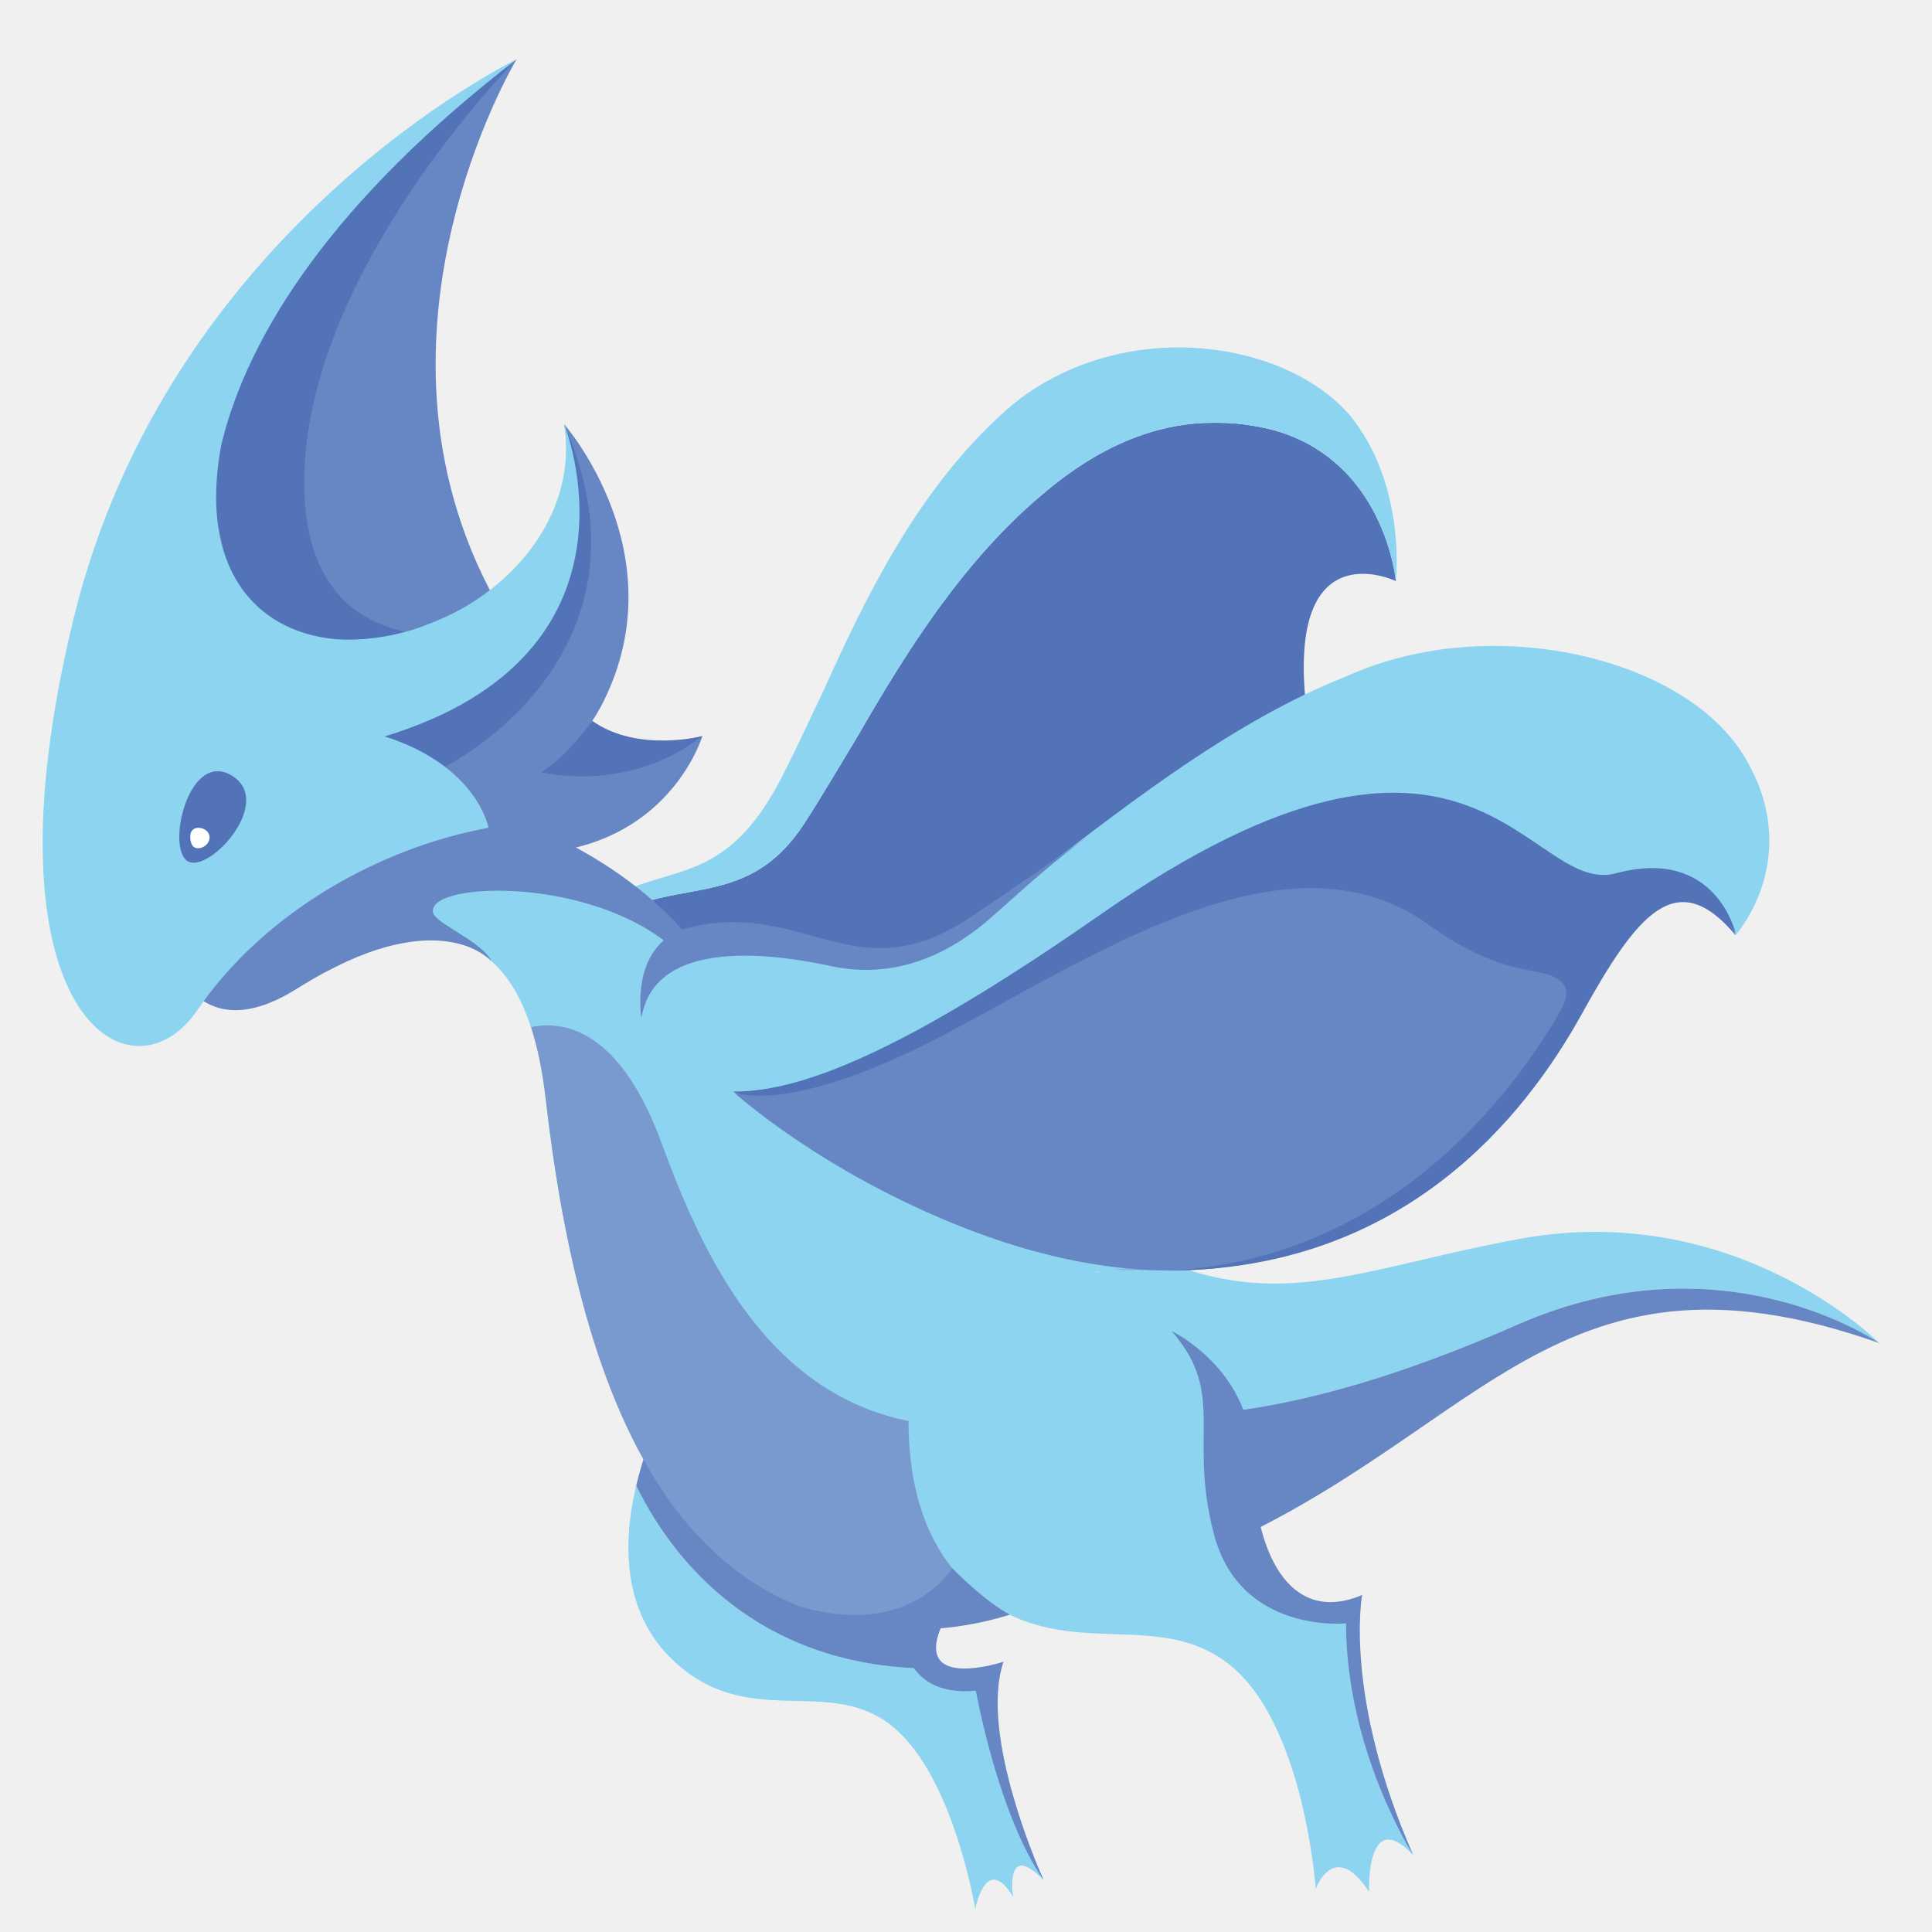
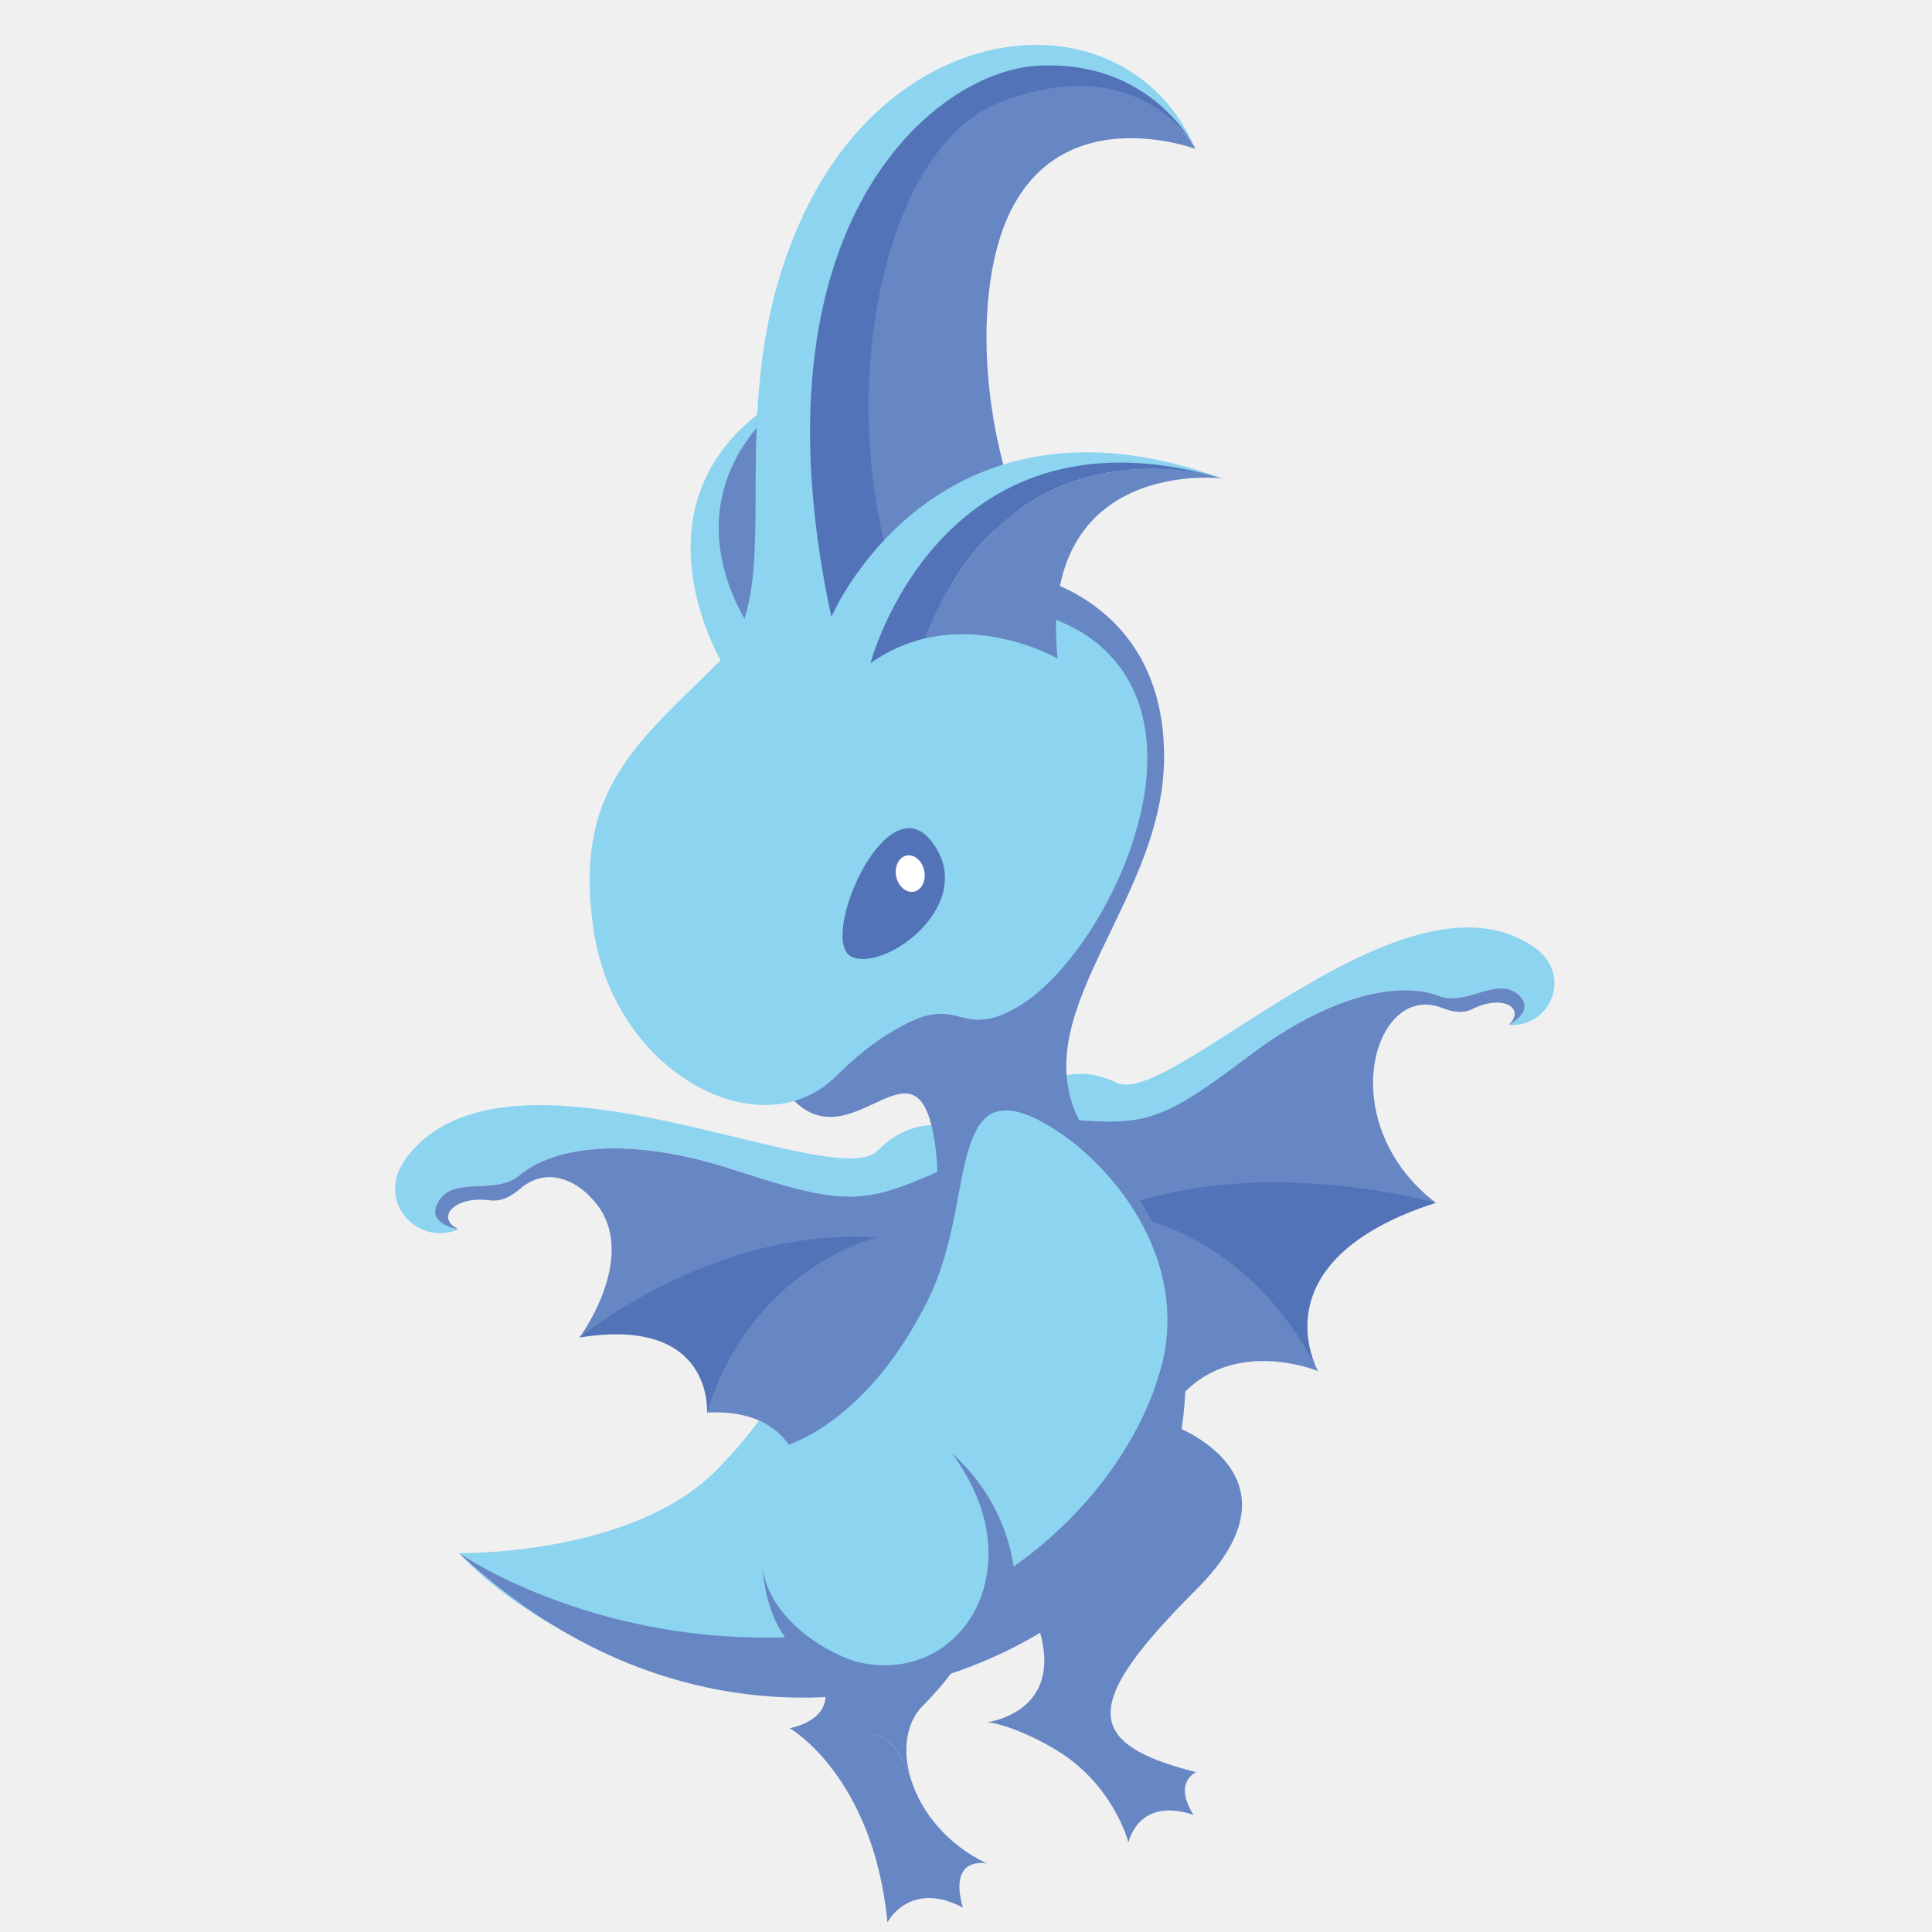
<svg xmlns="http://www.w3.org/2000/svg" version="1.1" id="Layer_1" x="0px" y="0px" width="612px" height="612px" viewBox="0 0 612 612" enable-background="new 0 0 612 612" xml:space="preserve">
  <g>
-     <path fill="#8DD4F0" d="M391.676,134.185c3.891,0.37,7.876,1.073,11.95,2.118C399.993,135.275,396.017,134.549,391.676,134.185z" />
-     <path fill="#8DD4F0" d="M364.703,109.331c0.877-0.065,1.708-0.088,2.576-0.137C366.411,109.22,365.558,109.271,364.703,109.331z" />
-     <path fill="#5273B8" d="M264.521,338.625c-11.521-1.608-28.245-7.159-43.753-12.918c-1.708-0.305-3.274-0.606-4.617-0.871   c-5.147,2.184-10.08,3.163-14.937,3.157c18.145,9.115,44.658,22.107,61.069,25.861c18.765,4.296,159.987-36.249,83.577-37.971   c-10.675,4.941-21.99,8.304-33.359,10.55C291.582,333.966,271.105,339.545,264.521,338.625z" />
-     <path fill="#5273B8" d="M220.769,325.707c15.508,5.759,32.232,11.31,43.753,12.918c6.584,0.92,27.06-4.659,47.98-12.191   c-7.922,1.565-15.862,2.599-23.633,3.174C260.71,331.693,234.871,328.246,220.769,325.707z" />
-     <path fill="#5273B8" d="M367.721,275.333c-7.1,7.393-15.198,13.448-23.878,18.438c38.459-2.403,22.894,9.676-4.46,21.914   c1.317,0.051,2.596,0.134,3.959,0.147c0.877,0.015,1.691,0.026,2.52,0.052c9.144-4.236,17.826-9.582,25.651-16.349   c32.531-28.13,38.606-55.879,40.2-77.121l-20.092,18.19C386.799,251.606,379.293,263.269,367.721,275.333z" />
-     <path fill="#5273B8" d="M220.769,325.707c-7.048-2.618-13.855-5.274-19.801-7.629c-2.978-1.173-5.736-2.266-8.207-3.248   c-5.91-2.34-9.983-5.796-12.798-9.94c-0.293,2.554,0.25,4.928,1.093,6.94c2.323,4.891,6.183,9.132,12.343,12.229   c2.349,1.184,4.987,2.511,7.817,3.934c4.856,0.006,9.79-0.974,14.937-3.157C217.495,325.101,219.061,325.402,220.769,325.707z" />
-     <path fill="#5273B8" d="M339.383,315.685c-8.272,3.7-17.618,7.415-26.881,10.749c11.369-2.246,22.685-5.608,33.359-10.55   c-0.828-0.025-1.643-0.037-2.52-0.052C341.979,315.818,340.7,315.735,339.383,315.685z" />
-     <path fill="#5273B8" d="M434.521,160.889c-5.512-9.849-14.928-20.066-30.895-24.586c-4.074-1.044-8.06-1.748-11.95-2.118   c-4.18-0.35-8.663-0.393-13.559,0.005c-14.526,1.421-27.755,7.342-39.845,16.069v-0.011c-0.094,0.065-0.18,0.145-0.271,0.205   c-1.623,1.178-3.223,2.4-4.794,3.672c-0.578,0.455-1.136,0.919-1.702,1.383c-0.239,0.205-0.489,0.413-0.729,0.621   c-12.582,10.458-23.286,22.768-32.6,35.446c-10.504,14.296-19.24,29.053-26.81,42.17c-5.54,9.126-10.897,18.298-16.374,26.792   c-19.26,29.83-42.677,15.295-67.653,33.454c-4.996,3.632-6.972,7.427-7.378,10.897c2.815,4.145,6.889,7.601,12.798,9.94   c2.471,0.982,5.229,2.075,8.207,3.248c5.946,2.354,12.753,5.011,19.801,7.629c14.102,2.539,39.941,5.986,68.1,3.9   c7.771-0.575,15.711-1.608,23.633-3.174c9.263-3.334,18.608-7.049,26.881-10.749c27.354-12.238,42.919-24.316,4.46-21.914   c8.68-4.99,16.778-11.045,23.878-18.438c11.572-12.064,19.078-23.727,23.9-34.729l20.092-18.19l1.726-1.56   c-4.675-52.874,28.73-36.779,28.73-36.779S441.164,172.766,434.521,160.889z" />
-     <path fill="#8DD4F0" d="M364.257,109.359L364.257,109.359c0.147-0.014,0.296-0.014,0.446-0.028   C364.55,109.345,364.407,109.345,364.257,109.359z" />
-     <path fill="#8DD4F0" d="M391.676,134.185c-4.641-0.441-9.158-0.424-13.559,0.005C383.013,133.792,387.496,133.835,391.676,134.185z   " />
-     <path fill="#8DD4F0" d="M434.156,151.441c-2.149-2.121-4.769-4.147-7.939-6.015C429.371,147.339,431.992,149.36,434.156,151.441z" />
-     <path fill="#8DD4F0" d="M426.097,145.353l0.006,0.005c0.043,0.023,0.077,0.046,0.114,0.068   C426.174,145.398,426.14,145.381,426.097,145.353z" />
+     <path fill="#8DD4F0" d="M485.893,299.999c-41.138-28.579-115.261,51.27-132.191,42.985c-16.935-8.29-27.462,4.251-27.462,4.251   l-1.013,13.34c6.465,2.678,13.639,3.022,21.194,1.757l-12.41,56.361c0,0,5.479,88.136,27.794,47.237   c2.307-4.231,4.872-7.871,7.602-11.062c-20.059-12.61-43.604-36.787-21.046-69.601c3.526-5.124,7.229-9.939,11.016-14.535   c0.306-0.381,0.555-0.737,0.867-1.125c0.356-0.443,0.704-0.827,1.058-1.266c0.031-0.032,0.055-0.057,0.075-0.089   c37.829-46.458,75.822-59.962,94.478-52.742c8.846,3.418,18.715-6.842,25.555,0c4.884,4.881-3.437,9.151-3.437,9.151   C490.976,325.706,498.6,308.816,485.893,299.999z" />
+     <path fill="#87B3E0" d="M361.301,368.343c0.031-0.032,0.055-0.057,0.075-0.089C361.355,368.286,361.332,368.311,361.301,368.343z" />
+     <path fill="#87B3E0" d="M360.243,369.608c-0.312,0.388-0.562,0.744-0.867,1.125c0.651-0.786,1.274-1.616,1.925-2.391   C360.947,368.781,360.6,369.165,360.243,369.608z" />
  </g>
-   <path fill="#8DD4F0" d="M323.037,126.368c-1.363,1.07-2.716,2.169-4.039,3.322v-0.017c-0.086,0.071-0.157,0.157-0.245,0.233  c-1.497,1.304-2.949,2.656-4.393,4.054c-0.526,0.504-1.033,1.014-1.546,1.518c-0.228,0.228-0.449,0.455-0.666,0.68  c-11.449,11.466-20.832,24.621-28.793,38.014c-8.973,15.11-16.132,30.527-22.315,44.217c-4.569,9.553-8.916,19.146-13.519,28.042  c-20.308,39.227-40.049,24.12-63.05,44.299c-7.976,7.009-7.763,8.435-5.283,12.984c0.245,0.401,0.512,0.788,0.774,1.175  c0.407-3.47,2.382-7.265,7.378-10.897c24.977-18.159,48.393-3.624,67.653-33.454c5.477-8.495,10.834-17.667,16.374-26.792  c7.569-13.118,16.306-27.875,26.81-42.17c9.314-12.679,20.018-24.988,32.6-35.446c0.239-0.208,0.489-0.416,0.729-0.621  c0.566-0.464,1.124-0.928,1.702-1.383c1.571-1.272,3.171-2.494,4.794-3.672c0.091-0.06,0.177-0.14,0.271-0.205v0.011  c12.09-8.728,25.318-14.648,39.845-16.069c4.4-0.43,8.918-0.447,13.559-0.005c0.831,0.071,1.634,0.165,2.439,0.262  c3.398,0.404,6.569,1.022,9.511,1.856c15.967,4.521,25.383,14.737,30.895,24.586c6.644,11.876,7.648,23.186,7.648,23.186  s3.465-30.405-14.532-52.472C407.454,108.118,357.997,100.233,323.037,126.368z" />
+   <path fill="#6786C4" d="M481.408,315.512c-6.84-6.842-16.709,3.418-25.555,0c-12.89-4.983-35.001-0.071-59.913,18.748l-0.006-0.006  c-27.989,21.281-33.221,22.55-58.934,20.193c-20.293-1.854,1.04,26.033,9.737,33.322c-19.719,31.538,3.121,48.601,22.668,60.885  c16.349-27.622,48.16-14.311,48.16-14.311c-22.127-38.956,37.231-53.317,37.231-53.317c-5.016-3.87-8.952-8.183-11.96-12.684  c-15.821-23.686-5.633-52.64,10.836-49.938c0.717,0.117,1.442,0.275,2.18,0.515c3.445,1.311,6.872,2.564,10.755,0.625  c5.732-2.87,10.857-2.294,12.577-0.142c0.863,1.085,0.876,2.561-0.312,4.206c-0.153,0.214-0.354,0.426-0.546,0.64  c-0.119,0.135-0.216,0.275-0.356,0.414C477.972,324.663,486.292,320.393,481.408,315.512z" />
  <g>
-     <path fill="#6786C4" d="M83.927,152.813c0,54.599,57.479,50.439,78.474,47.098c-0.899-1.739-1.919-3.587-3.103-5.582   c-50.349-84.796,4.321-175.507,4.321-175.507S83.927,86.017,83.927,152.813z" />
-     <path fill="#6786C4" d="M93.771,226.023c-2.274,0-23.434-16.172-38.862-29.528l-3.746,48.937l83.776,4.532   c-29.81-48.777,51.177-2.277,28.06-48.869C144.749,207.984,96.697,226.023,93.771,226.023z" />
-     <path fill="#6786C4" d="M169.967,198.459c0,0-2.878,0.706-7.566,1.452c0.208,0.401,0.407,0.794,0.598,1.184   C167.309,199.47,169.967,198.459,169.967,198.459z" />
-     <path fill="#5273B8" d="M162.999,201.095c-0.191-0.39-0.39-0.783-0.598-1.184c-20.994,3.342-66.017,7.501-66.017-47.098   c0-66.796,67.235-133.992,67.235-133.992C105.69,50.901,59.654,134.393,59.654,134.393l-4.745,62.103   c15.429,13.356,36.588,29.528,38.862,29.528C96.697,226.023,144.749,207.984,162.999,201.095z" />
+     <path fill="#8DD4F0" d="M128.5,367.094c31.82-43.47,135.169,11.759,149.486-2.597c14.313-14.365,29.418-5.298,29.418-5.298   l5.7,13.213c-5.638,4.978-12.812,7.844-20.943,9.208l32.369,52.963c0,0,25.308,91.536-11.715,57.771   c-3.825-3.49-7.708-6.296-11.606-8.589c15.981-19.844,31.452-52.678-2.98-78.138c-5.388-3.979-10.833-7.58-16.299-10.929   c-0.443-0.282-0.824-0.555-1.274-0.837c-0.516-0.324-1.007-0.597-1.517-0.917c-0.039-0.021-0.072-0.039-0.111-0.065   c-54.739-33.988-98.102-34.414-114.548-20.535c-7.795,6.581-21.425-0.399-25.985,8.961c-3.256,6.668,6.704,8.099,6.704,8.099   C132.338,395.019,118.672,380.516,128.5,367.094z" />
+     <path fill="#87B3E0" d="M279.141,392.944c-0.039-0.021-0.072-0.039-0.111-0.065C279.068,392.905,279.102,392.923,279.141,392.944z" />
+     <path fill="#87B3E0" d="M280.658,393.861c0.45,0.282,0.831,0.555,1.274,0.837c-0.935-0.564-1.855-1.202-2.791-1.754   C279.65,393.265,280.142,393.537,280.658,393.861z" />
  </g>
-   <path fill="#6786C4" d="M210.779,326.678c-4.728,1.928-9.214,2.659-13.584,2.414c15.918,10,39.193,24.296,53.796,28.865  c16.693,5.227,145.598-28.241,76.916-33.762c-16.675,7.467-34.809,10.408-51.905,10.869  C247.496,335.83,221.881,329.786,210.779,326.678z" />
+   <path fill="#6786C4" d="M192.168,385.994c21.89,1.199,43.517,6.429,65.265,8.982c15.702,1.842,31.437,3.247,47.184,4.575  c5.765-14.224,10.62-36.565-5.634-29.25c-25.326,11.399-31.085,11.944-67.007,0.111v0.009c-31.925-10.407-56.133-7.655-67.494,1.922  c-7.795,6.581-21.425-0.399-25.985,8.961c-3.256,6.668,6.704,8.099,6.704,8.099c-0.194-0.103-0.335-0.204-0.516-0.3  c-0.27-0.141-0.548-0.297-0.776-0.459c-1.784-1.257-2.288-2.759-1.79-4.162c0.999-2.794,6.005-5.175,12.836-4.272  c4.632,0.625,7.678-1.858,10.728-4.398c0.656-0.497,1.34-0.92,2.033-1.288C176.232,369.938,186.084,375.392,192.168,385.994z" />
+   <path fill="#5273B8" d="M454.798,381.026c0,0-56.858-16.305-103.853,2.821c0,0,42.125,2.194,66.621,50.496  C417.566,434.344,397.442,399.552,454.798,381.026z" />
  <g>
-     <path fill="#8DD4F0" d="M480.921,419.513c65.094-28.563,114.344,5.924,114.344,5.924s-45.074-45.589-113.777-33.018   c-68.701,12.57-89.743,34.143-167.896-27.083l38.489,82.746C390.668,451.31,432.362,440.823,480.921,419.513z" />
-     <path fill="#6786C4" d="M595.265,425.437c0,0-49.25-34.487-114.344-5.924c-48.559,21.311-90.253,31.797-128.84,28.569l21.854,46.98   C467.9,458.834,489.409,388.077,595.265,425.437z" />
+     <path fill="#6786C4" d="M314.942,30.167c-37.232,14.113-54.771,92.738-37.556,149.456c1.955-2.414,8.923-5.084,11.1-8.131   c15.111-21.125,47.046,11.924,47.046,11.924c-16.554-16.556-28.396-65.46-20.59-101.229c11.903-54.568,63.728-35.014,63.728-35.014   S360.075,13.062,314.942,30.167z" />
+     <path fill="#6786C4" d="M263.355,206.777c4.617,0,0,0,0-4.722c0-0.987,0.461-1.988,1.295-3.122l-5.817,3.395   C260.314,205.114,261.862,206.777,263.355,206.777z" />
+     <path fill="#6786C4" d="M284.789,187.175c-0.908-2.468-1.721-4.995-2.498-7.553c-8.751,10.817-15.069,15.794-17.641,19.312   L284.789,187.175z" />
+     <path fill="#5273B8" d="M328.387,16.605c-46.275,0-73.897,71.658-73.897,71.658s-4.722,69.88-2.833,86.301   c1.28,11.114,4.072,21.929,7.178,27.764l5.817-3.395c2.572-3.517,8.89-8.494,17.641-19.312   c-17.215-56.718-2.485-133.248,34.745-147.357c45.135-17.107,61.634,14.907,61.634,14.907S364.863,16.605,328.387,16.605z" />
  </g>
-   <path fill="#AED9F1" d="M213.273,439.909l76.99,49.201c2.505,2.138,4.435,4.131,5.91,6.004c10.829,0.678,23.485,2.952,14.191,7.862  c-14.385,7.595-18.956,22.429-10.883,26.383c8.071,3.957,17.088-1.475,17.088-1.475c-1.597,6.746-1.543,14.296-0.558,21.837  c2.983,22.936,14.577,45.805,14.577,45.805c-12.477-12.79-9.712,5.221-9.712,5.221c-8.532-13.991-11.956,3.841-11.956,3.841  s-7.032-43.46-27.257-58.564c-20.223-15.107-45.108,2.292-68.63-20.282C181.513,495.495,213.273,439.909,213.273,439.909z" />
-   <g>
-     <path fill="#8096A0" d="M213.273,439.909c0,0-0.085,0.15-0.205,0.367c0.265,0.006,0.541,0.012,0.808,0.017L213.273,439.909z" />
-     <path fill="#8DD4F0" d="M201.554,470.576c-4.208,17.849-4.552,39.779,11.48,55.165c23.522,22.574,48.407,5.175,68.63,20.282   c20.225,15.104,27.257,58.564,27.257,58.564s3.424-17.832,11.956-3.841c0,0-2.765-18.011,9.712-5.221   c0,0-11.594-22.869-14.577-45.805c-0.985-7.541-1.039-15.091,0.558-21.837c0,0-9.018,5.432-17.088,1.475   c-0.49-0.239-0.922-0.519-1.318-0.831C237.874,529.621,211.204,490.52,201.554,470.576z" />
-     <path fill="#6786C4" d="M310.364,502.977c9.294-4.91-3.362-7.185-14.191-7.862c-1.475-1.873-3.405-3.866-5.91-6.004l-76.387-48.817   c-0.268-0.005-0.543-0.011-0.808-0.017c-1.187,2.157-7.823,14.635-11.515,30.3c9.65,19.943,36.32,59.045,96.609,57.952   C292,523.641,296.848,510.116,310.364,502.977z" />
-   </g>
-   <path fill="#6786C4" d="M317.896,526.385c0,0-30.758,10.193-18.492-13.772l-14.339,1.614c0,0-0.569,23.854,24.058,21.31  c0,0,6.991,39.315,21.466,59.99C330.589,595.526,309.783,549.972,317.896,526.385z" />
-   <g>
-     <path fill="#AED9F1" d="M365.222,486.35c-2.499,2.106-6.075,0.726-6.291-2.607c-0.083-1.262-0.108-2.517-0.148-3.775   c-0.308,0.496-0.586,0.997-0.911,1.483c-1.622,2.423-6.097,2.491-6.734-0.88c-2.61-13.752,3.615-27.766,8.289-40.414   c0.703-1.909,1.329-3.942,1.947-6.003c-0.416,0.415-0.834,0.831-1.247,1.249c-2.562,2.557-7.265-0.008-6.16-3.586   c0.45-1.464,0.968-2.89,1.523-4.293c-0.305,0.18-0.615,0.353-0.923,0.529c-3.877,2.234-7.131-2.924-4.415-5.771   c-2.79-0.358-4.962-4.176-2.312-6.242c0.398-0.313,0.817-0.604,1.224-0.911c-5.371,1.819-10.678,2.765-13.783,0.47   c-2.123-1.568-2.619-4.894,0-6.362c5.805-3.251,18.017-10.476,24.829-6.459c0.745-0.313,1.372-0.558,1.808-0.703   c0.44-0.148,0.851-0.202,1.24-0.193c-13.336-7.894-26.061-16.004-40.273-22.565c-11.06-5.106-22.543-9.155-34.277-12.383   c-9.066-2.494-18.159-3.584-26.605-7.942c-14.797-7.629-14.757-25.258-23.977-36.815c-3.806,1.326-12.383-13.567-17.817-19.001   c-26.217-26.223-46.981-26.89-81.792-22.079c-25.318,3.499-32.859,20.51-35.478,26.909c30.419-16.485,63.11-20.427,69.928,40.215   c10.065,89.516,42.455,191.562,155.1,160.224c14.937-4.156,30.687-9.915,41.817-20.263c-0.53-1.896-1.031-3.801-1.478-5.719   C367.479,483.938,366.485,485.279,365.222,486.35z" />
-     <path fill="#87B3E0" d="M138.993,249.964c-0.475,0.475-1.159,0.789-1.947,1.002c-18.133-4.726-33.488-6.521-40.659-7.159   C108.459,244.729,141.464,247.493,138.993,249.964z" />
-     <path fill="#87B3E0" d="M96.387,243.807c-2.682-0.205-4.344-0.319-4.344-0.319S93.606,243.562,96.387,243.807z" />
-   </g>
-   <path fill="#87B3E0" d="M259.218,338.976l16.863-3.985l38.105-8.995c0,0,88.565,23.18,90.883,24.614  c2.316,1.43,22.716,36.953,22.716,36.953c-126.491,53.044-180.546-53.375-180.546-53.375L259.218,338.976z" />
-   <path fill="#8DD4F0" d="M358.436,432.365c-0.223,1.663-1.378,3.288-3.465,3.55c-0.752,0.094-1.509,0.19-2.263,0.282  c-3.434,0.427-4.544-4.185-2.605-6.291c1.296-1.406,2.736-2.597,4.251-3.676c-4.199,0.939-8.398,1.885-12.686,2.326  c-2.854,0.293-4.488-3.322-3.18-5.545c0.194-0.328,0.413-0.63,0.627-0.939c-0.727-1.23-0.817-2.802,0.113-3.972  c-6.938,1.598-14.418,3.066-21.048,2.246c-2.81-0.344-4.062-2.829-3.351-4.882c-1.443-1.896-1.121-5.007,1.805-5.75  c15.253-3.88,30.317-8.116,46.167-8.048c-13.208-7.825-25.833-15.853-39.918-22.352c-11.06-5.106-22.543-9.155-34.277-12.383  c-9.066-2.494-18.159-3.584-26.605-7.942c-14.797-7.629-14.757-25.258-23.977-36.815c-3.806,1.326-12.383-13.567-17.817-19.001  c-26.217-26.223-46.981-26.89-81.792-22.079c-25.318,3.499-32.859,20.51-35.478,26.909c25.908-14.04,53.449-18.953,65.265,17.351  c10.487-2.209,28.265,0.688,41.578,37.251c20.041,55.046,54.169,114.672,149.443,77.973c0.612-3.621,1.515-7.131,3.294-10.143  c0-0.236,0.008-0.473,0.008-0.706C361.111,430.535,359.728,431.389,358.436,432.365z" />
-   <path fill="#799ACF" d="M369.821,485.971l-0.008-0.009c-2.059,2.983-4.635,5.11-7.954,5.238c-1.354,0.054-2.371-0.646-2.991-1.646  c-1.506,0.043-2.912-0.672-3.203-2.567c-0.247-1.623,0.464-4.754,1.726-8.751c-0.652-11.122-0.242-22.392,1.204-33.392  c0.188-1.426,0.387-2.854,0.629-4.267c-95.274,36.699-129.403-22.927-149.443-77.973c-13.313-36.562-31.091-39.46-41.578-37.251  c2.058,6.322,3.624,13.869,4.663,22.864c10.609,91.884,41.644,192.373,154.291,161.032c15.56-4.33,32.824-11.202,43.998-22.403  C370.656,486.68,370.194,486.409,369.821,485.971z" />
-   <path fill="#6786C4" d="M92.043,258.424l33.271-8.46c0,0,7.541,2.124,11.731,1.002c28.711,7.478,64.362,22.292,85.442,51.447  c7.541,10.436,2.901,4.666,11.469,11.104c-1.184,1.304-1.492,3.254,0.268,4.712c1.446,1.198,2.679,2.533,3.8,3.945  c-3.806,1.326-8.355-6.775-13.792-12.212c-3.82-3.82-7.598-7.131-11.367-10h0.008c-26.203-22.315-75.701-20.547-75.712-11.572  c-0.965,3.621,15.067,9.246,18.554,16.066c0,0-14.714-16.903-52.78,3.547c-3.091,1.674-6.154,3.476-9.166,5.357  c-32.68,20.376-40.343-12.702-40.343-12.702L92.043,258.424z" />
  <g>
    <g>
-       <path fill="#8DD4F0" d="M430.523,531.768c-1.102-9.178-1.07-18.344,0.957-26.514c0,0-11.025,6.477-20.781,1.571    c-5.767-2.903-19.371-22.69-25.821-54.502l0.726-2.579c-8.955-36.078-40.035-47.667-55.424-54.553    c-8.944,1.161-17.994,2.789-31.786,2.71c-9.251,20.364-21.324,75.328,7.35,103.427c28.285,27.718,58.738,6.903,83.111,25.509    s27.914,71.488,27.914,71.488s5.847-15.993,16.915,0.919c0,0-1.025-27.348,13.96-11.654    C447.644,587.59,433.854,559.665,430.523,531.768z" />
+       <g>
+         <path fill="#6786C4" d="M371.592,451.536l-47.81,39.853c10.428,10.428,0.506,11.86,3.891,20.421     c10.788,27.271-9.282,32.782-15.033,33.79c2.555-0.039,11.495,2.449,21.885,8.71c18.313,11.03,22.903,29.271,22.903,29.271     c4.722-15.342,20.651-8.617,20.651-8.617c-6.61-10.622,0.827-13.575,0.827-13.575c-36.122-9.208-36.179-21.66,0.12-57.959     C415.323,467.13,371.592,451.536,371.592,451.536z" />
+       </g>
    </g>
  </g>
-   <path fill="#6786C4" d="M545.884,262.657c0,0-20.618-24.501-24.865-27.125c-4.247-2.627-28.079-7.225-88.685-4.133  c-60.6,3.094-16.243,3.837-45.268,20.579c-29.019,16.741-36.613,27.524-39.653,32.44c-3.04,4.925-31.205,16.596-52.367,27.527  c-21.162,10.932-47.986,14.627-52.355,15.657c-4.375,1.033-10.476,18.176-10.476,18.176s27.906,25.646,74.314,43.588  c31.324,12.112,68.288,18.725,104.204,6.883c84.438-27.843,88.685-92.966,107.862-106.724c19.17-13.763,31.168,6.712,31.168,6.712  L545.884,262.657z" />
-   <path fill="#87B3E0" d="M373.084,424.589" />
-   <path fill="#6786C4" d="M371.154,421.65c0,0,24.851,11.854,25.426,39.164c0.755,35.942,14.33,53.219,34.9,44.439  c0,0-5.979,31.84,16.163,82.336c0,0-21.253-33.063-21.253-73.363c0,0-33.537,3.476-41.843-28.222  C376.246,454.305,388.655,441.854,371.154,421.65z" />
-   <path fill="#6786C4" d="M177.206,221.472c0,0,16.226,19.09,45.282,11.7c0,0-13.912,47.046-76.76,35.532  c-62.851-11.512-23.997-34.023-23.997-34.023" />
-   <path fill="#6786C4" d="M98.998,243.488l12.451-20.695c0,0,57.169-30.994,59.435-41.182c2.266-10.188,8.634-12.452,9.625-24.766  c0.991-12.312-0.142-13.584-0.142-13.584l-1.651-8.868c0,0,35.833,40.804,12.448,87.831c-23.109,46.48-99.12,39.996-99.12,39.996  L98.998,243.488z" />
-   <path fill="#AED9F1" d="M113.806,239.585c0,0-13.96-27.929,21.133-41.513c35.097-13.584,48.305-37.923,43.776-63.68  c0,0,19.34,48.208-24.812,76.228c-38.805,24.629-75.285,20.095-75.285,20.095" />
-   <path fill="#8DD4F0" d="M178.715,134.393c0,0,33.585,73.874-61.513,100.288l-18.204-4.427c0,0-5.192-0.105,3.866-6.519  c9.055-6.414-29.776-21.088,7.188-21.088C147.015,202.647,184.471,171.658,178.715,134.393z" />
-   <path fill="#8DD4F0" d="M458.629,205.479c-71.084,9.878-139.387,87.91-168.331,94.737c0,0,1.042,4.842,2.704,5.861  c1.663,1.03,3.707,2.67,22.696-5.355c18.99-8.024,33.634-20.496,45.817-31.282c12.181-10.789,26.857-22.443,32.771-23.84  c5.897-1.389,2.212-0.245,14.107-4.811c11.888-4.563,13.57-5.838,22.518-7.954c8.958-2.112,21.876-13.513,21.876-13.513  L458.629,205.479z" />
-   <path fill="#8DD4F0" d="M202.834,320.905c-4.845-23.055,24.575-36.973,65.744-16.323c4.218,2.115,10.145,1.173,17.433-1.899  c0.427,0.043,0.865,0.051,1.347-0.02c14.859-2.231,27.547-14.871,39.753-22.722c0.843-0.544,1.39-1.252,1.691-2.021  c7.107-5.406,14.022-10.965,20.783-16.112c7.848-5.983,15.907-11.811,24.14-17.398c5.668-3.775,11.429-7.487,17.253-11.062  c1.162-0.7,2.307-1.415,3.474-2.104c0.401-0.236,0.797-0.475,1.195-0.714c9.557-5.568,19.368-10.652,29.451-15.042  c0.786-0.342,1.324-0.829,1.691-1.37c45.478-20.436,106.481-6.021,125.597,25.247c19.63,32.125-2.622,56.87-2.622,56.87  s-6.223-27.447-37.84-18.936c-28.137,7.575-44.707-69.575-163.128,12.935c-74.229,51.727-111.389,64.058-134.928,51.948  C187.377,328.551,202.834,320.905,202.834,320.905z" />
-   <path fill="#6786C4" d="M311.87,292.45c1.349-1.159,2.712-2.346,4.104-3.587c0.88-0.814,1.717-1.557,2.52-2.238  c7.387-6.587,15.728-14.096,26.178-21.76c-12.093,8.688-24.78,17.171-36.375,25.107c-36.98,25.33-52.848-4.845-89.416,3.695  c-19.795,4.62-15.699,28.802-15.699,28.802c3.954-24.202,37.701-21.167,59.31-16.613C281.966,310.333,298.695,303.31,311.87,292.45z  " />
-   <path fill="#6786C4" d="M452.699,293.028c-43.821-31.663-104.589,9.764-151.786,36.104c-47.206,26.337-68.698,16.645-68.698,16.645  c11.805,9.319,39.6,29.482,74.303,42.904c31.336,12.115,68.294,18.723,104.21,6.886c62.535-20.623,81.081-61.675,94.287-87.181  C491.593,308.502,475.828,309.74,452.699,293.028z" />
-   <path fill="#5273B8" d="M549.758,295.553c0,0-6.223-27.447-37.84-18.93c-28.134,7.572-44.701-69.583-163.122,12.935  c-57.439,40.024-92.672,56.443-116.581,56.219c0,0,16.67,8.716,68.684-18.953c48.034-25.552,107.979-65.458,151.801-33.795  c11.867,8.577,21.794,12.409,30.456,14.111c0.384,0.082,0.783,0.171,1.261,0.242c9.818,1.506,14.43,4.435,10.095,12.517  c-14.771,25.674-53.683,78.915-124.006,82.566c74.457-0.262,112.778-49.176,130.437-81.058  c17.654-31.883,30.103-47.465,48.822-25.17c0,0-0.66-1.406-1.924-3.353C549.104,294.428,549.758,295.553,549.758,295.553z" />
-   <path fill="#5273B8" d="M178.715,134.393c0,0,29.454,72.45-56.865,98.93c0,0,10.487,3.345,18.899,9.676  C140.749,242.998,211.155,208.286,178.715,134.393z" />
-   <path fill="#8DD4F0" d="M114.563,231.281c-1.107-0.25-2.201-0.549-3.282-0.868l0.006-0.006l27.706-34  c-37.721,16.758-79.35,0.424-68.892-55.523c8.506-35.355,36.098-77.898,93.518-122.062c0,0-110.191,53.044-140.382,177.412  c-30.345,124.999,18.11,154.777,39.247,123.78c21.134-30.991,57.861-51.521,92.269-57.795  C154.752,262.219,150.792,239.585,114.563,231.281z" />
-   <path fill="#5273B8" d="M73.753,245.885c-13.487-8.745-20.926,21.102-14.78,26.584C65.123,277.949,87.133,254.555,73.753,245.885z" />
-   <path fill="#FFFFFF" d="M60.599,263.434c-0.609,1.198-0.467,4.301,1.093,5.033c1.569,0.726,3.906-0.271,4.569-2.377  c0.416-1.321-0.166-2.761-1.734-3.496C62.964,261.86,61.203,262.238,60.599,263.434z" />
-   <path fill="#5273B8" d="M222.488,233.171c0,0-20.467,5.352-34.869-4.813c0,0-7.8,11.207-16.152,16.234  C171.467,244.592,198.593,251.686,222.488,233.171z" />
-   <path fill="#6786C4" d="M253.243,508.844c0,0,28.239,14.549,66.688,2.645c0,0-6.582-3.001-18.312-14.731  C301.619,496.757,288.402,519.245,253.243,508.844z" />
+   <g>
+     <path fill="#AED9F1" d="M260.938,311.008c-11.286,1.923-27.578,8.398-15.009,30.043c1.2-4.773,2.741-9.472,4.312-13.391   C251.68,324.054,256.024,317.646,260.938,311.008z" />
+     <path fill="#6786C4" d="M303.361,375.351c4.862-31.479,22.193-32.051,47.584-8.228c-0.09-0.083-0.161-0.183-0.249-0.272   c-24.969-24.97-26.562-34.354-12.835-55.015l-29.542-3.541l-19.833,1.892h-18.487c0,0-4.029-0.038-9.061,0.821   c-4.914,6.639-9.259,13.046-10.698,16.652c-1.571,3.919-3.112,8.617-4.312,13.391c0.33,0.572,0.636,1.127,1.007,1.721   c20.778,33.049,44.38-23.141,49.579,22.192c3.724,32.489-17.947,58.476-17.947,58.476S298.438,407.222,303.361,375.351z" />
+   </g>
+   <g>
+     <path fill="#8DD4F0" d="M229.007,210.423c0,0-35.256-57.317,25.053-88.088c0,0-46.653,32.543-14.008,80.119" />
+     <path fill="#6786C4" d="M251.779,150.689c-6.035-16.496,2.282-28.354,2.282-28.354c-48.347,34.921-15.483,77.883-15.483,77.883   c6.962,10.218,12.949,13.908,18.007,13.761C251.164,193.025,248.052,172.364,251.779,150.689z" />
+   </g>
+   <path fill="#8DD4F0" d="M263.355,195.417l19.366,4.279c23.979-67.053,104.455-48.164,104.455-48.164  C296.045,118.479,263.355,195.417,263.355,195.417z" />
+   <path fill="#8DD4F0" d="M328.387,20.857c36.83-2.239,50.283,26.315,50.283,26.315C357.775-1.099,287.302,2.799,256.142,64.661  c-31.164,61.869-4.135,120.751-28.214,144.836c-25.614,25.614-46.862,40.488-39.784,85.815c7.085,45.33,53.36,68.939,76.731,45.564  c20.085-20.086,39.034-24.576,48.814-19.818l0.003-0.003c8.659,4.61,15.869,1.277,21.938-6.222  c14.649-19.389,34.108-52.526,29.587-87.516c-6.248-48.326-69.211-50.601-101.862-31.901  C236.62,71.437,295.637,22.851,328.387,20.857z" />
  <g>
    <g>
-       <path fill="#A4DEF5" d="M69.059,166.139c0.401,2.98,1.002,5.779,1.805,8.383C70.084,171.789,69.495,168.979,69.059,166.139z" />
-       <path fill="#A4DEF5" d="M71.015,175.088l0.011-0.003c-0.06-0.182-0.105-0.375-0.162-0.563    C70.915,174.713,70.958,174.9,71.015,175.088z" />
+       <path fill="#6786C4" d="M353.5,286.063c-11.549,22.933-29.629,36.398-45.666,33.403v14.098c3.062,1.059,11.818,7.487,12.29,7.487    c0.471,0,17.429,10.452,17.429,10.452s-6.569-14.398-0.195-29.581C342.425,309.852,349.818,293.913,353.5,286.063z" />
    </g>
  </g>
+   <g>
+     <path fill="#87B3E0" d="M327.673,345.898c0,0,0.174,0.146,0.414,0.352C332.994,347.484,327.673,345.898,327.673,345.898z" />
+     <g>
+       <path fill="#8DD4F0" d="M371.237,438.379h-5.007c18.728-51.347-40.44-94.429-52.379-85.746l0.353-2.779    c-4.544,3.357-8.085,10.362-10.843,21.242c-8.5,33.526-24.792,52.344-24.792,52.344c-29.743,0-25.021,15.653-51.939,42.568    c-26.909,26.915-81.213,25.969-81.213,25.969s32.579,37.777,94.91,42.493c62.324,4.722,109.073-20.301,125.128-59.02    c7.517-18.137,10.173-37.61,8.362-55.777L371.237,438.379z" />
+       <path fill="#AED9F1" d="M345.975,362.248c0.729,0.785,1.313,1.302,1.828,1.693c-1.085-1.069-2.146-2.092-3.187-3.06    C345.152,361.396,345.621,361.87,345.975,362.248z" />
+       <path fill="#6786C4" d="M366.23,438.379h5.007l2.579-18.706c-2.036-20.48-9.757-39.292-22.871-52.55    c-1.07-1.111-2.111-2.159-3.143-3.182c-0.515-0.392-1.1-0.908-1.828-1.693c-0.354-0.378-0.822-0.852-1.358-1.366    c-13.339-12.432-23.158-16.383-30.412-11.028l-0.353,2.779C325.79,343.95,384.958,387.032,366.23,438.379z" />
+     </g>
+   </g>
+   <path fill="#6786C4" d="M145.416,491.977c0,0,50.938,35.643,125.953,24.672c58.349-8.529,108.854-68.282,97.985-118.602  c0,0,18.526,48.128-8.393,90.274C334.023,530.509,231.826,572.715,145.416,491.977z" />
+   <path fill="#6786C4" d="M320.831,516.058c0,0,7.556-31.164-19.195-55.656c-23.491-21.516-7.247,35.589-7.247,35.589  s1.181,9.97,1.181,12.038c0,2.071,5.664,7.085,5.664,7.085" />
+   <path fill="#8DD4F0" d="M280.958,327.757c25.824-16.749,21.218,5.98,46.775-12.275c23.531-16.802-0.885-13.789-4.893-13.789  c-4.015,0-9.562,3.652-18.181,6.602c-8.617,2.956-13.171,3.544-16.325,4.489" />
+   <g>
+     <path fill="#8DD4F0" d="M309.25,516.511c15.438-35.164-12.902-62.354-12.902-62.354c-10.446-10.449-27.269-26.915-48.104,15.579   c-5.082,10.358-6.95,18.66-6.838,25.479C241.614,523.532,296.755,543.264,309.25,516.511z" />
+     <path fill="#6786C4" d="M288.561,563.598c-0.072-0.194-0.141-0.348-0.207-0.552c-7.814-22.838-26.724-15.411-15.81,9.679   c0.019,0.047,0.03,0.081,0.051,0.129c9.024,18.131,8.512,36.06,8.512,36.06c8.32-16.646,23.905-4.65,23.905-4.65   c-4.782-16.778,7.649-13.941,7.649-13.941C299.939,584.291,291.718,573.846,288.561,563.598z" />
+     <path fill="#6786C4" d="M288.354,563.046c0.066,0.204,0.135,0.357,0.207,0.552c-2.776-9.006-1.667-17.857,3.889-23.41   c8.137-8.137,13.468-16.088,16.8-23.677c-12.495,26.753-65.839,6.955-67.845-21.297c1.988,27.985,16.661,29.151,19.515,38.077   c3.777,11.811-10.731,14.126-10.731,14.126c10.803,6.988,17.825,16.24,22.406,25.437c-0.021-0.048-0.033-0.082-0.051-0.129   C261.631,547.635,280.541,540.208,288.354,563.046z" />
+   </g>
+   <path fill="#6786C4" d="M266.959,525.1c35.691,12.678,62.195-27.229,34.893-64.387c0,0,16.149,17.804,14.494,40.237  c-1.651,22.43-4.719,20.537-4.719,20.537l-19.915,9.655l-12.434,4.748h-5.193" />
+   <path fill="#6786C4" d="M305.012,604.263c0,0-10.859-11.354-21.131-2.74c0,0-2.455-15.815-9.205-30.339  c-5.9-12.683-5.682-21.792,1.823-21.792c7.502,0,1.128-3.114,1.128-3.114s-8.584,0-10.668,0l-16.77,1.14  c0,0,26.49,15.29,30.918,61.496C281.107,608.913,288.189,595.37,305.012,604.263" />
+   <path fill="#6786C4" d="M249.857,457.595c16.736-18.334,26.322-42.911,38.236-64.587c-0.195-0.046-0.408-0.085-0.572-0.129  c-2.375-0.654-15.741-6.623-23.615-8.555c-7.867-1.931-23.313-3.562-28.063-3.562c-4.755,0-49.681-2.461-49.681-2.461  c18.484,17.006-2.599,45.382-2.599,45.382c49.6-13.369,40.389,23.764,40.389,23.764  C238.338,446.735,245.887,451.941,249.857,457.595z" />
+   <path fill="#6786C4" d="M312.937,353.334l-5.103-3.3c0,0-1.46,4.955-2.465,5.953c-1.001,1.005-3.895,12.047-3.895,12.047  l-9.762,9.913l-19.999,32.611c-3.826,2.306-8.527,5.142-10.775,7.391c-3.053,3.056-5.609,5.49-5.609,5.49l-5.472,34.155  c0,0,23.746-6.94,42.401-42.548c1.206-2.168,2.276-4.362,3.232-6.569c0.024-0.051,0.045-0.099,0.069-0.146h-0.003  C305.336,385.568,303.024,361.729,312.937,353.334z" />
+   <path fill="#5273B8" d="M183.563,423.683c0,0,42.362-35.064,94.064-31.668c0,0-39.595,9.481-53.675,55.432  C223.952,447.446,226.201,416.771,183.563,423.683z" />
+   <path fill="#6786C4" d="M348.311,364.326l0.009,0.006c-0.065-0.062-0.12-0.129-0.18-0.194c-0.246-0.268-0.517-0.562-0.828-0.891  c-30.372-37.379,21.443-74.243,21.443-123.534c0-50.286-43.732-57.581-43.732-57.581l-34.884,12.607  c41.436-9.211,73.307,8.5,73.307,45.327c0,36.831-31.344,82.98-53.378,82.98l1.937,7.141c-3.004,3.158-3.33,7.037,5.05,10.863  c1.253,0.575,2.477,1.178,3.676,1.803l2.507,2.137c-6.771-1.771-8.132-2.162-8.132-2.162l-0.309,2.414  c-0.51,0.077-1.022,0.177-1.55,0.356c-4.915,1.683-5.355,2.081-6.021,2.747l3.441,7.444c2.312-3.283,6.591-5.479,13.858-2.944  c6.884,2.404-0.435-4.147-1.58-5.19c1.757,0.22,3.616,0.766,5.585,1.631l3.316,2.603l5.214,5.751l8.674,5.154l3.46,2.723  c-0.384-0.43-0.698-0.858-1.063-1.287c0.415,0.432,0.794,0.849,1.234,1.287C349.365,365.517,348.981,365.066,348.311,364.326z" />
+   <g>
+     <path fill="none" d="M387.176,151.532c-0.857-0.252-1.7-0.474-2.542-0.705c-1.194-0.297-2.776-0.654-4.683-0.995   C382.308,150.324,384.712,150.882,387.176,151.532z" />
+     <path fill="#6786C4" d="M379.951,149.833c-17.87-3.226-64.328-5.349-86.899,52.397c22.127-5.178,41.972,6.41,41.972,6.41   c-6.608-64.216,52.151-57.107,52.151-57.107C384.712,150.882,382.308,150.324,379.951,149.833z" />
+     <path fill="#6786C4" d="M384.634,150.828c0.842,0.23,1.685,0.453,2.542,0.705C387.176,151.532,386.271,151.235,384.634,150.828z" />
+     <path fill="#5273B8" d="M275.738,210.084c5.721-4.071,11.594-6.515,17.314-7.855c22.571-57.746,69.029-55.623,86.899-52.397   c1.906,0.341,3.488,0.698,4.683,0.995C297.517,126.965,275.738,210.084,275.738,210.084z" />
+   </g>
+   <path fill="#5273B8" d="M295.025,266.449c15.184,19.351-13.843,41.174-25.032,36.737  C258.798,298.752,280.415,247.814,295.025,266.449z" />
+   <path fill="#FFFFFF" d="M290.021,282.306c-2.359,0.863-5.034-0.926-5.964-4.008c-0.923-3.076,0.234-6.275,2.591-7.139  c2.365-0.86,5.028,0.93,5.958,4.012C293.539,278.25,292.375,281.449,290.021,282.306z" />
</svg>
